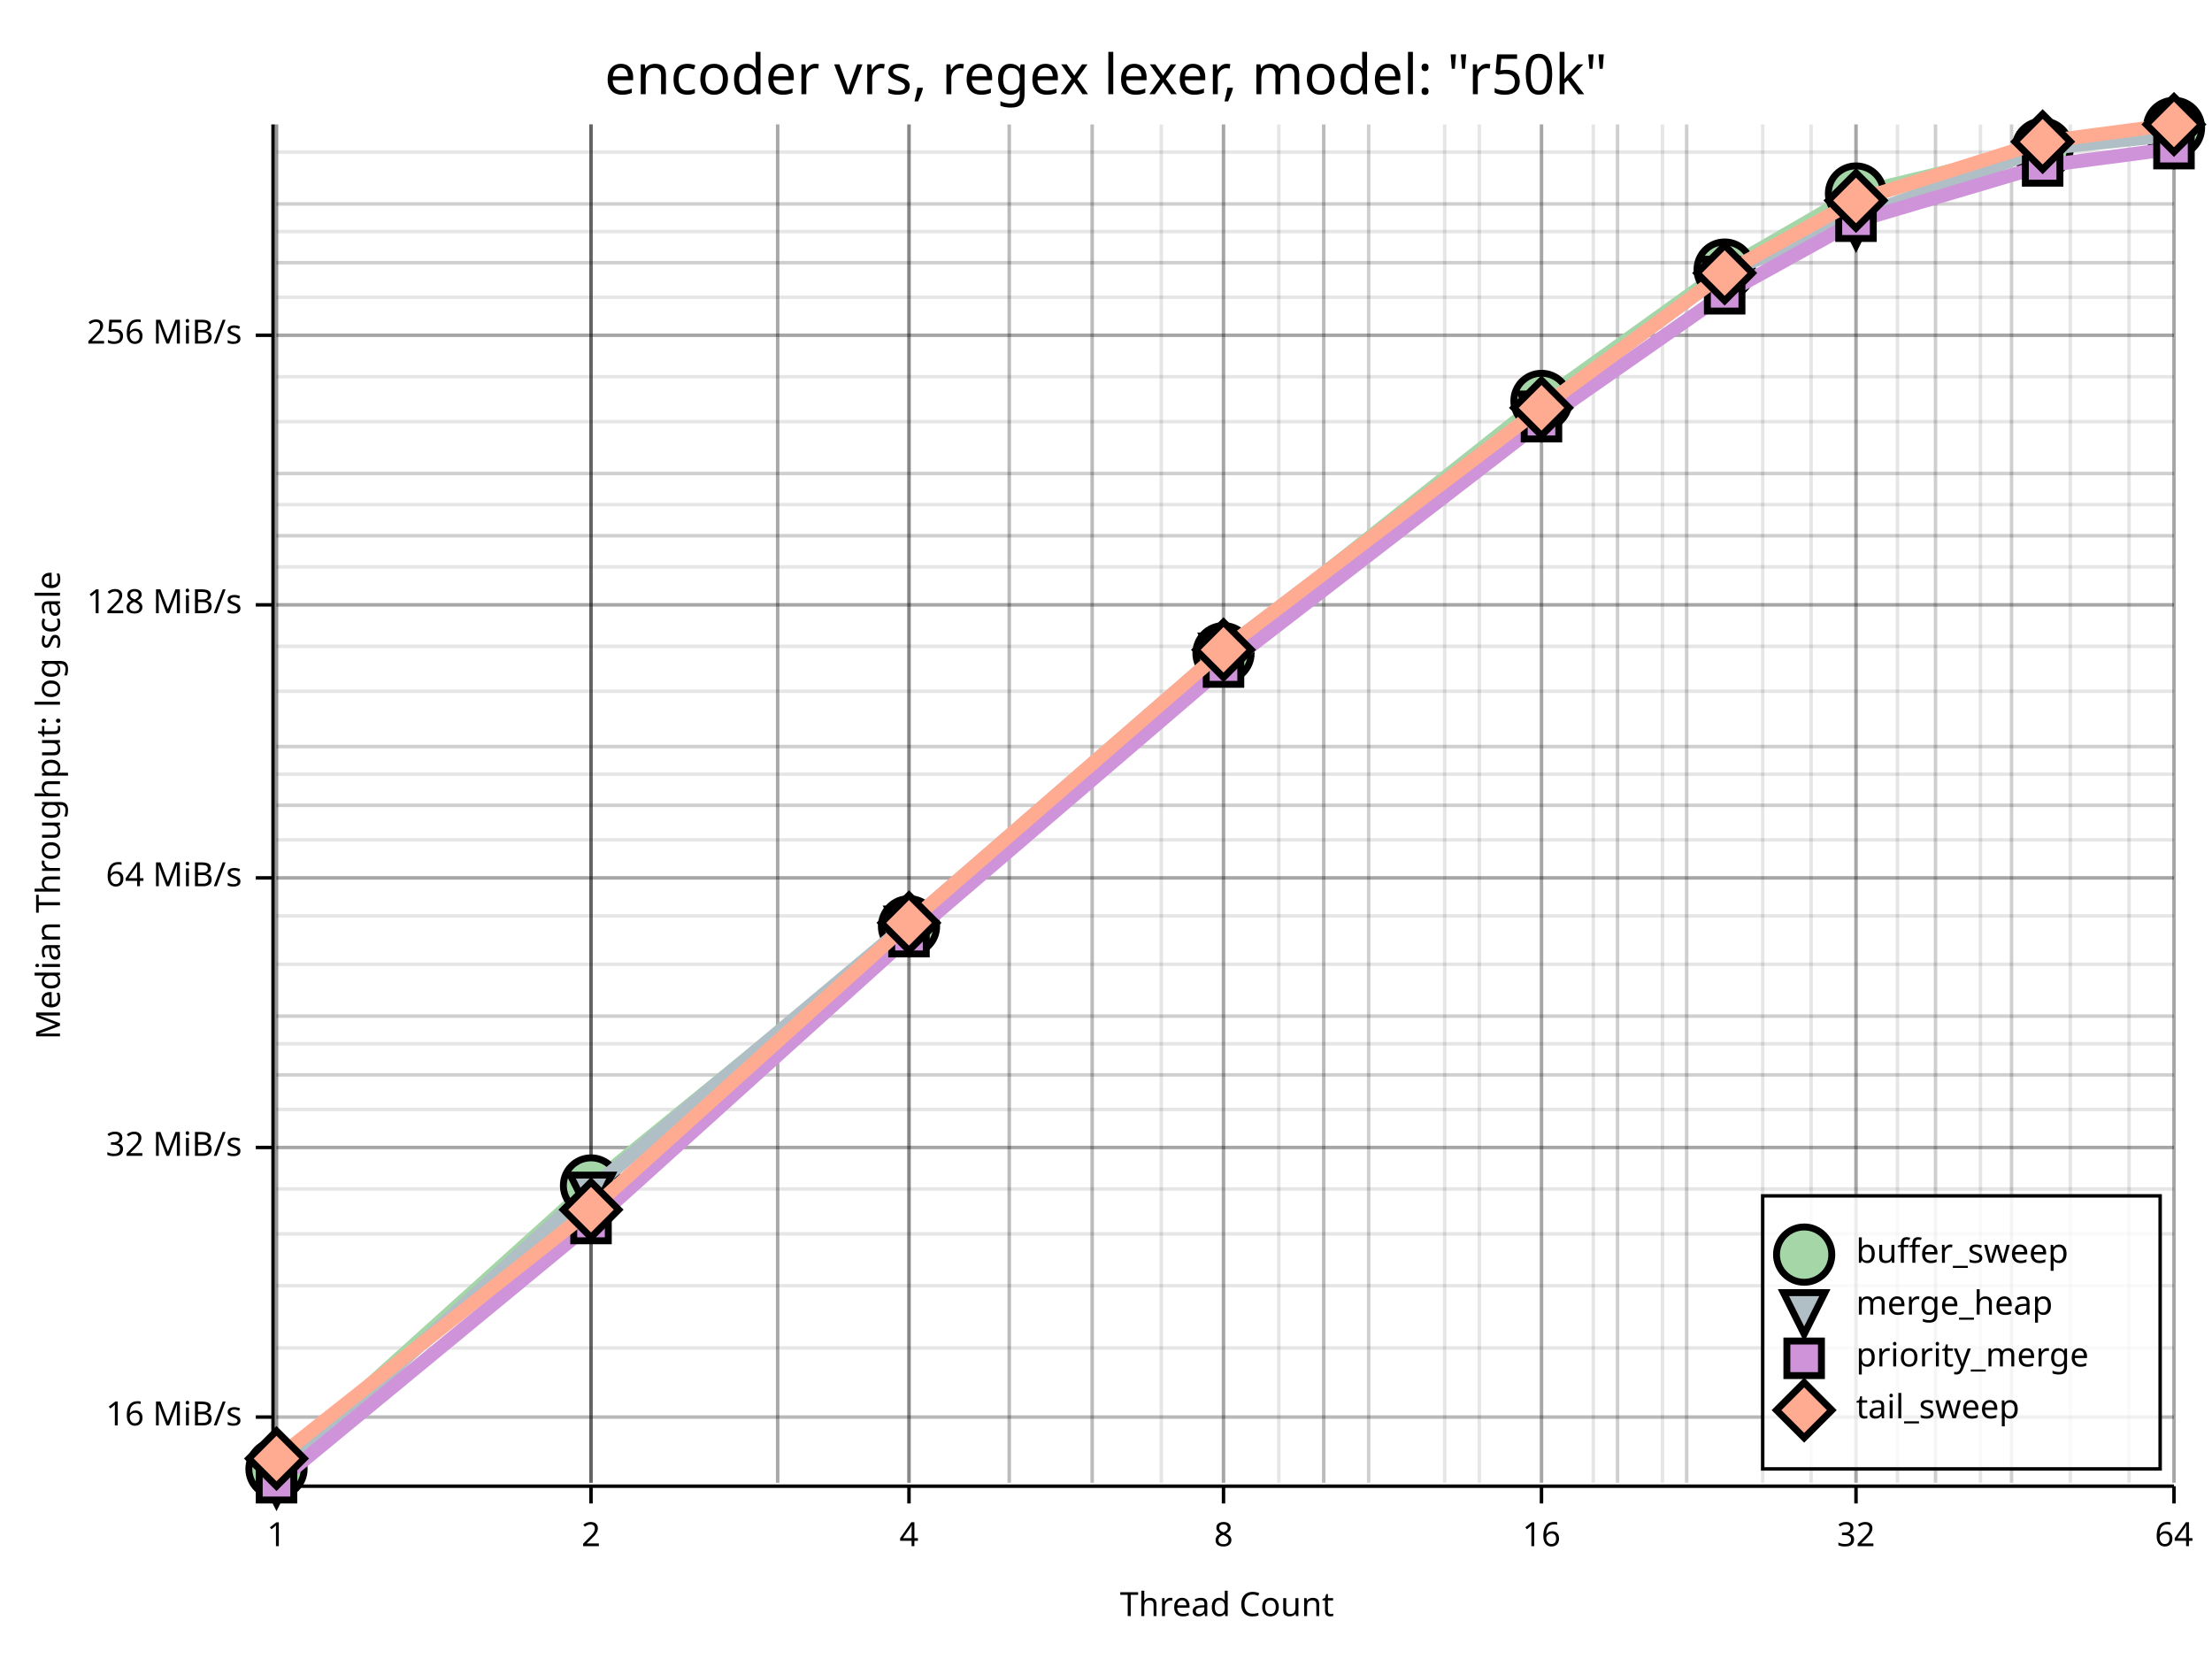
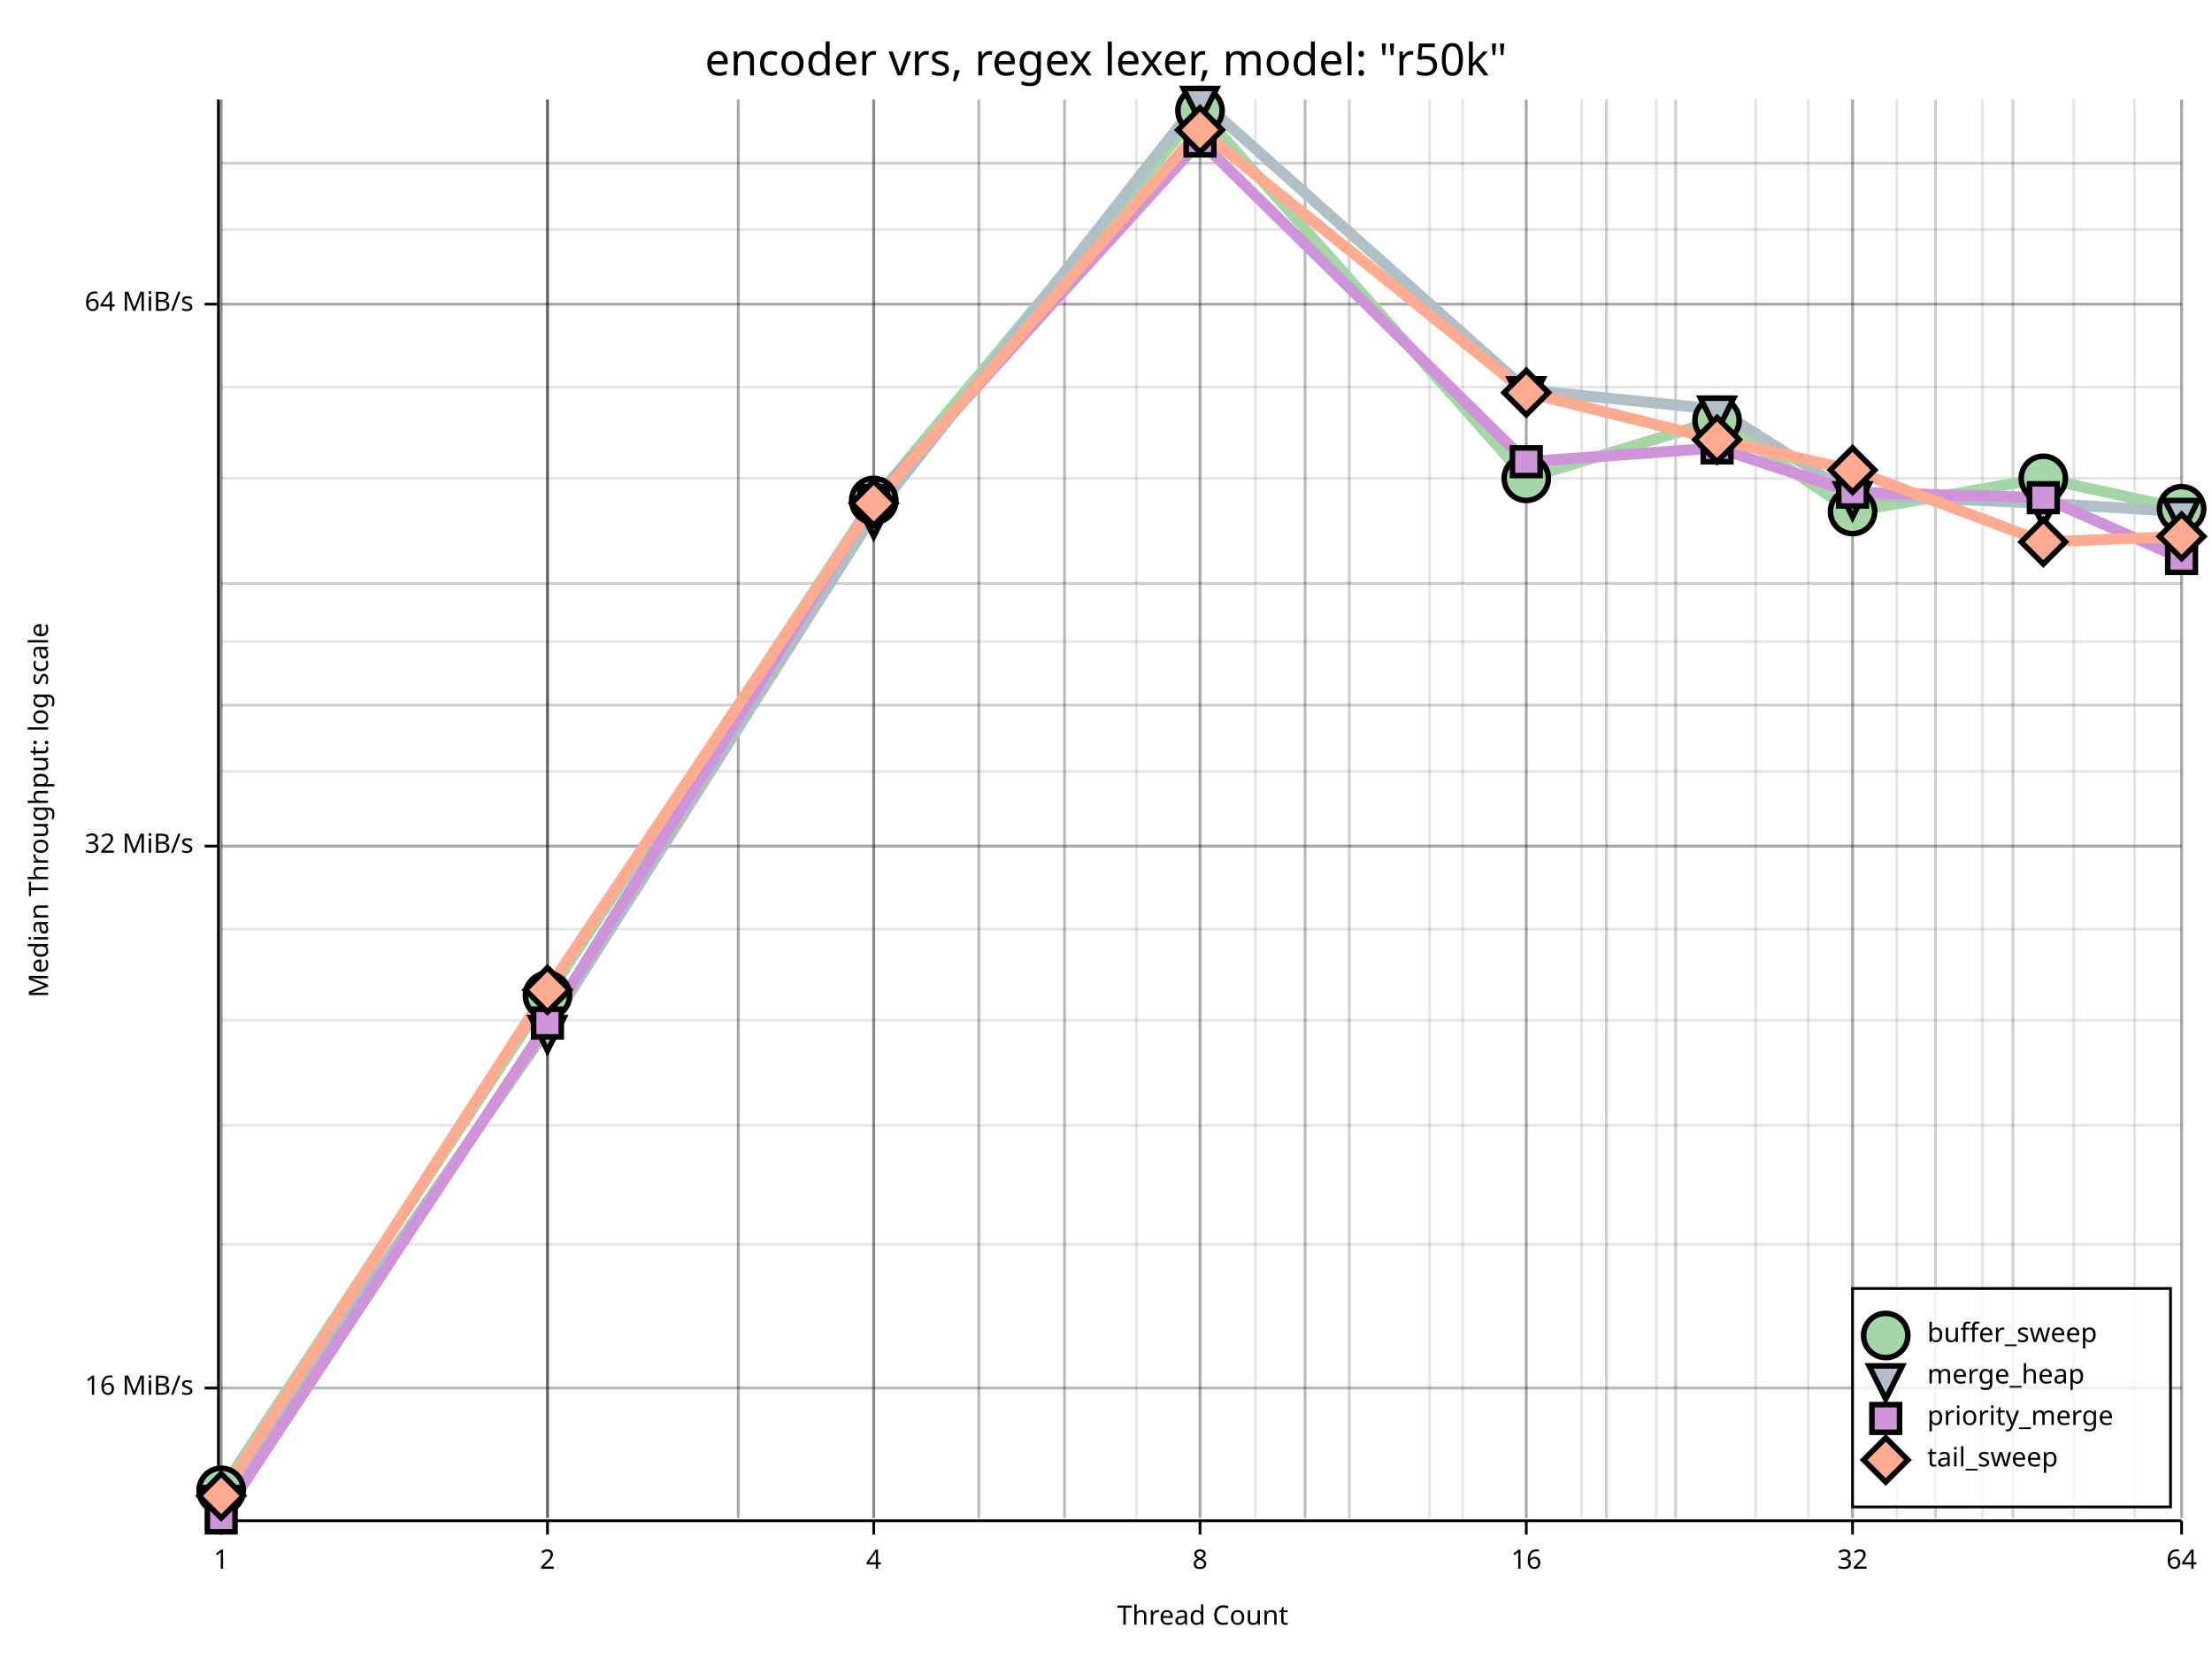
- <svg xmlns="http://www.w3.org/2000/svg" width="640" height="480" viewBox="0 0 640 480">
-   <rect x="0" y="0" width="640" height="480" opacity="1" fill="#FFFFFF" stroke="none" />
-   <text x="320" y="15" dy="0.76em" text-anchor="middle" font-family="sans-serif" font-size="16.129" opacity="1" fill="#000000">
+ <svg xmlns="http://www.w3.org/2000/svg" width="800" height="600" viewBox="0 0 800 600">
+   <rect x="0" y="0" width="800" height="600" opacity="1" fill="#FFFFFF" stroke="none" />
+   <text x="400" y="15" dy="0.76em" text-anchor="middle" font-family="sans-serif" font-size="16.129" opacity="1" fill="#000000">
encoder vrs, regex lexer, model: "r50k"
</text>
-   <line opacity="0.1" stroke="#000000" stroke-width="1" x1="80" y1="429" x2="80" y2="36" />
-   <line opacity="0.1" stroke="#000000" stroke-width="1" x1="80" y1="429" x2="80" y2="36" />
-   <line opacity="0.1" stroke="#000000" stroke-width="1" x1="80" y1="429" x2="80" y2="36" />
-   <line opacity="0.1" stroke="#000000" stroke-width="1" x1="171" y1="429" x2="171" y2="36" />
-   <line opacity="0.1" stroke="#000000" stroke-width="1" x1="171" y1="429" x2="171" y2="36" />
-   <line opacity="0.1" stroke="#000000" stroke-width="1" x1="171" y1="429" x2="171" y2="36" />
-   <line opacity="0.1" stroke="#000000" stroke-width="1" x1="171" y1="429" x2="171" y2="36" />
-   <line opacity="0.1" stroke="#000000" stroke-width="1" x1="171" y1="429" x2="171" y2="36" />
-   <line opacity="0.1" stroke="#000000" stroke-width="1" x1="225" y1="429" x2="225" y2="36" />
-   <line opacity="0.1" stroke="#000000" stroke-width="1" x1="225" y1="429" x2="225" y2="36" />
-   <line opacity="0.1" stroke="#000000" stroke-width="1" x1="171" y1="429" x2="171" y2="36" />
-   <line opacity="0.1" stroke="#000000" stroke-width="1" x1="171" y1="429" x2="171" y2="36" />
-   <line opacity="0.1" stroke="#000000" stroke-width="1" x1="225" y1="429" x2="225" y2="36" />
-   <line opacity="0.1" stroke="#000000" stroke-width="1" x1="225" y1="429" x2="225" y2="36" />
-   <line opacity="0.1" stroke="#000000" stroke-width="1" x1="263" y1="429" x2="263" y2="36" />
-   <line opacity="0.1" stroke="#000000" stroke-width="1" x1="263" y1="429" x2="263" y2="36" />
-   <line opacity="0.1" stroke="#000000" stroke-width="1" x1="263" y1="429" x2="263" y2="36" />
-   <line opacity="0.1" stroke="#000000" stroke-width="1" x1="292" y1="429" x2="292" y2="36" />
-   <line opacity="0.1" stroke="#000000" stroke-width="1" x1="292" y1="429" x2="292" y2="36" />
-   <line opacity="0.1" stroke="#000000" stroke-width="1" x1="316" y1="429" x2="316" y2="36" />
-   <line opacity="0.1" stroke="#000000" stroke-width="1" x1="263" y1="429" x2="263" y2="36" />
-   <line opacity="0.1" stroke="#000000" stroke-width="1" x1="292" y1="429" x2="292" y2="36" />
-   <line opacity="0.1" stroke="#000000" stroke-width="1" x1="316" y1="429" x2="316" y2="36" />
-   <line opacity="0.1" stroke="#000000" stroke-width="1" x1="316" y1="429" x2="316" y2="36" />
-   <line opacity="0.1" stroke="#000000" stroke-width="1" x1="336" y1="429" x2="336" y2="36" />
-   <line opacity="0.1" stroke="#000000" stroke-width="1" x1="354" y1="429" x2="354" y2="36" />
-   <line opacity="0.1" stroke="#000000" stroke-width="1" x1="370" y1="429" x2="370" y2="36" />
-   <line opacity="0.1" stroke="#000000" stroke-width="1" x1="383" y1="429" x2="383" y2="36" />
-   <line opacity="0.1" stroke="#000000" stroke-width="1" x1="383" y1="429" x2="383" y2="36" />
-   <line opacity="0.1" stroke="#000000" stroke-width="1" x1="396" y1="429" x2="396" y2="36" />
-   <line opacity="0.1" stroke="#000000" stroke-width="1" x1="354" y1="429" x2="354" y2="36" />
-   <line opacity="0.1" stroke="#000000" stroke-width="1" x1="383" y1="429" x2="383" y2="36" />
-   <line opacity="0.1" stroke="#000000" stroke-width="1" x1="396" y1="429" x2="396" y2="36" />
-   <line opacity="0.1" stroke="#000000" stroke-width="1" x1="418" y1="429" x2="418" y2="36" />
-   <line opacity="0.1" stroke="#000000" stroke-width="1" x1="428" y1="429" x2="428" y2="36" />
-   <line opacity="0.1" stroke="#000000" stroke-width="1" x1="446" y1="429" x2="446" y2="36" />
-   <line opacity="0.1" stroke="#000000" stroke-width="1" x1="461" y1="429" x2="461" y2="36" />
-   <line opacity="0.1" stroke="#000000" stroke-width="1" x1="468" y1="429" x2="468" y2="36" />
-   <line opacity="0.1" stroke="#000000" stroke-width="1" x1="481" y1="429" x2="481" y2="36" />
-   <line opacity="0.1" stroke="#000000" stroke-width="1" x1="488" y1="429" x2="488" y2="36" />
-   <line opacity="0.1" stroke="#000000" stroke-width="1" x1="446" y1="429" x2="446" y2="36" />
-   <line opacity="0.1" stroke="#000000" stroke-width="1" x1="468" y1="429" x2="468" y2="36" />
-   <line opacity="0.1" stroke="#000000" stroke-width="1" x1="488" y1="429" x2="488" y2="36" />
-   <line opacity="0.1" stroke="#000000" stroke-width="1" x1="510" y1="429" x2="510" y2="36" />
-   <line opacity="0.1" stroke="#000000" stroke-width="1" x1="524" y1="429" x2="524" y2="36" />
-   <line opacity="0.1" stroke="#000000" stroke-width="1" x1="537" y1="429" x2="537" y2="36" />
-   <line opacity="0.1" stroke="#000000" stroke-width="1" x1="549" y1="429" x2="549" y2="36" />
-   <line opacity="0.1" stroke="#000000" stroke-width="1" x1="560" y1="429" x2="560" y2="36" />
-   <line opacity="0.1" stroke="#000000" stroke-width="1" x1="573" y1="429" x2="573" y2="36" />
-   <line opacity="0.1" stroke="#000000" stroke-width="1" x1="582" y1="429" x2="582" y2="36" />
-   <line opacity="0.1" stroke="#000000" stroke-width="1" x1="537" y1="429" x2="537" y2="36" />
-   <line opacity="0.1" stroke="#000000" stroke-width="1" x1="560" y1="429" x2="560" y2="36" />
-   <line opacity="0.1" stroke="#000000" stroke-width="1" x1="582" y1="429" x2="582" y2="36" />
-   <line opacity="0.1" stroke="#000000" stroke-width="1" x1="599" y1="429" x2="599" y2="36" />
-   <line opacity="0.1" stroke="#000000" stroke-width="1" x1="616" y1="429" x2="616" y2="36" />
-   <line opacity="0.1" stroke="#000000" stroke-width="1" x1="629" y1="429" x2="629" y2="36" />
-   <line opacity="0.1" stroke="#000000" stroke-width="1" x1="629" y1="429" x2="629" y2="36" />
-   <line opacity="0.1" stroke="#000000" stroke-width="1" x1="80" y1="410" x2="629" y2="410" />
-   <line opacity="0.1" stroke="#000000" stroke-width="1" x1="80" y1="390" x2="629" y2="390" />
-   <line opacity="0.1" stroke="#000000" stroke-width="1" x1="80" y1="372" x2="629" y2="372" />
-   <line opacity="0.1" stroke="#000000" stroke-width="1" x1="80" y1="357" x2="629" y2="357" />
-   <line opacity="0.1" stroke="#000000" stroke-width="1" x1="80" y1="344" x2="629" y2="344" />
-   <line opacity="0.1" stroke="#000000" stroke-width="1" x1="80" y1="332" x2="629" y2="332" />
-   <line opacity="0.1" stroke="#000000" stroke-width="1" x1="80" y1="321" x2="629" y2="321" />
-   <line opacity="0.1" stroke="#000000" stroke-width="1" x1="80" y1="311" x2="629" y2="311" />
-   <line opacity="0.1" stroke="#000000" stroke-width="1" x1="80" y1="302" x2="629" y2="302" />
-   <line opacity="0.1" stroke="#000000" stroke-width="1" x1="80" y1="294" x2="629" y2="294" />
-   <line opacity="0.1" stroke="#000000" stroke-width="1" x1="80" y1="332" x2="629" y2="332" />
-   <line opacity="0.1" stroke="#000000" stroke-width="1" x1="80" y1="311" x2="629" y2="311" />
-   <line opacity="0.1" stroke="#000000" stroke-width="1" x1="80" y1="294" x2="629" y2="294" />
-   <line opacity="0.1" stroke="#000000" stroke-width="1" x1="80" y1="279" x2="629" y2="279" />
-   <line opacity="0.1" stroke="#000000" stroke-width="1" x1="80" y1="265" x2="629" y2="265" />
-   <line opacity="0.1" stroke="#000000" stroke-width="1" x1="80" y1="254" x2="629" y2="254" />
-   <line opacity="0.1" stroke="#000000" stroke-width="1" x1="80" y1="243" x2="629" y2="243" />
-   <line opacity="0.1" stroke="#000000" stroke-width="1" x1="80" y1="233" x2="629" y2="233" />
-   <line opacity="0.1" stroke="#000000" stroke-width="1" x1="80" y1="224" x2="629" y2="224" />
-   <line opacity="0.1" stroke="#000000" stroke-width="1" x1="80" y1="216" x2="629" y2="216" />
-   <line opacity="0.1" stroke="#000000" stroke-width="1" x1="80" y1="254" x2="629" y2="254" />
-   <line opacity="0.1" stroke="#000000" stroke-width="1" x1="80" y1="233" x2="629" y2="233" />
-   <line opacity="0.1" stroke="#000000" stroke-width="1" x1="80" y1="216" x2="629" y2="216" />
-   <line opacity="0.1" stroke="#000000" stroke-width="1" x1="80" y1="200" x2="629" y2="200" />
-   <line opacity="0.1" stroke="#000000" stroke-width="1" x1="80" y1="187" x2="629" y2="187" />
-   <line opacity="0.1" stroke="#000000" stroke-width="1" x1="80" y1="175" x2="629" y2="175" />
-   <line opacity="0.1" stroke="#000000" stroke-width="1" x1="80" y1="164" x2="629" y2="164" />
-   <line opacity="0.1" stroke="#000000" stroke-width="1" x1="80" y1="155" x2="629" y2="155" />
-   <line opacity="0.1" stroke="#000000" stroke-width="1" x1="80" y1="146" x2="629" y2="146" />
-   <line opacity="0.1" stroke="#000000" stroke-width="1" x1="80" y1="137" x2="629" y2="137" />
-   <line opacity="0.1" stroke="#000000" stroke-width="1" x1="80" y1="175" x2="629" y2="175" />
-   <line opacity="0.1" stroke="#000000" stroke-width="1" x1="80" y1="155" x2="629" y2="155" />
-   <line opacity="0.1" stroke="#000000" stroke-width="1" x1="80" y1="137" x2="629" y2="137" />
-   <line opacity="0.1" stroke="#000000" stroke-width="1" x1="80" y1="122" x2="629" y2="122" />
-   <line opacity="0.1" stroke="#000000" stroke-width="1" x1="80" y1="109" x2="629" y2="109" />
-   <line opacity="0.1" stroke="#000000" stroke-width="1" x1="80" y1="97" x2="629" y2="97" />
-   <line opacity="0.1" stroke="#000000" stroke-width="1" x1="80" y1="86" x2="629" y2="86" />
-   <line opacity="0.1" stroke="#000000" stroke-width="1" x1="80" y1="76" x2="629" y2="76" />
-   <line opacity="0.1" stroke="#000000" stroke-width="1" x1="80" y1="67" x2="629" y2="67" />
-   <line opacity="0.1" stroke="#000000" stroke-width="1" x1="80" y1="59" x2="629" y2="59" />
-   <line opacity="0.1" stroke="#000000" stroke-width="1" x1="80" y1="97" x2="629" y2="97" />
-   <line opacity="0.1" stroke="#000000" stroke-width="1" x1="80" y1="76" x2="629" y2="76" />
-   <line opacity="0.1" stroke="#000000" stroke-width="1" x1="80" y1="59" x2="629" y2="59" />
-   <line opacity="0.1" stroke="#000000" stroke-width="1" x1="80" y1="44" x2="629" y2="44" />
-   <text x="10" y="233" dy="0.76em" text-anchor="middle" font-family="sans-serif" font-size="9.677" opacity="1" fill="#000000" transform="rotate(270, 10, 233)">
+   <line opacity="0.1" stroke="#000000" stroke-width="1" x1="80" y1="549" x2="80" y2="36" />
+   <line opacity="0.1" stroke="#000000" stroke-width="1" x1="80" y1="549" x2="80" y2="36" />
+   <line opacity="0.1" stroke="#000000" stroke-width="1" x1="80" y1="549" x2="80" y2="36" />
+   <line opacity="0.1" stroke="#000000" stroke-width="1" x1="198" y1="549" x2="198" y2="36" />
+   <line opacity="0.1" stroke="#000000" stroke-width="1" x1="198" y1="549" x2="198" y2="36" />
+   <line opacity="0.1" stroke="#000000" stroke-width="1" x1="198" y1="549" x2="198" y2="36" />
+   <line opacity="0.1" stroke="#000000" stroke-width="1" x1="198" y1="549" x2="198" y2="36" />
+   <line opacity="0.1" stroke="#000000" stroke-width="1" x1="198" y1="549" x2="198" y2="36" />
+   <line opacity="0.1" stroke="#000000" stroke-width="1" x1="267" y1="549" x2="267" y2="36" />
+   <line opacity="0.1" stroke="#000000" stroke-width="1" x1="267" y1="549" x2="267" y2="36" />
+   <line opacity="0.1" stroke="#000000" stroke-width="1" x1="198" y1="549" x2="198" y2="36" />
+   <line opacity="0.1" stroke="#000000" stroke-width="1" x1="198" y1="549" x2="198" y2="36" />
+   <line opacity="0.1" stroke="#000000" stroke-width="1" x1="267" y1="549" x2="267" y2="36" />
+   <line opacity="0.1" stroke="#000000" stroke-width="1" x1="267" y1="549" x2="267" y2="36" />
+   <line opacity="0.1" stroke="#000000" stroke-width="1" x1="316" y1="549" x2="316" y2="36" />
+   <line opacity="0.1" stroke="#000000" stroke-width="1" x1="316" y1="549" x2="316" y2="36" />
+   <line opacity="0.1" stroke="#000000" stroke-width="1" x1="316" y1="549" x2="316" y2="36" />
+   <line opacity="0.1" stroke="#000000" stroke-width="1" x1="354" y1="549" x2="354" y2="36" />
+   <line opacity="0.1" stroke="#000000" stroke-width="1" x1="354" y1="549" x2="354" y2="36" />
+   <line opacity="0.1" stroke="#000000" stroke-width="1" x1="385" y1="549" x2="385" y2="36" />
+   <line opacity="0.1" stroke="#000000" stroke-width="1" x1="316" y1="549" x2="316" y2="36" />
+   <line opacity="0.1" stroke="#000000" stroke-width="1" x1="354" y1="549" x2="354" y2="36" />
+   <line opacity="0.1" stroke="#000000" stroke-width="1" x1="385" y1="549" x2="385" y2="36" />
+   <line opacity="0.1" stroke="#000000" stroke-width="1" x1="385" y1="549" x2="385" y2="36" />
+   <line opacity="0.1" stroke="#000000" stroke-width="1" x1="411" y1="549" x2="411" y2="36" />
+   <line opacity="0.1" stroke="#000000" stroke-width="1" x1="434" y1="549" x2="434" y2="36" />
+   <line opacity="0.1" stroke="#000000" stroke-width="1" x1="454" y1="549" x2="454" y2="36" />
+   <line opacity="0.1" stroke="#000000" stroke-width="1" x1="472" y1="549" x2="472" y2="36" />
+   <line opacity="0.1" stroke="#000000" stroke-width="1" x1="472" y1="549" x2="472" y2="36" />
+   <line opacity="0.1" stroke="#000000" stroke-width="1" x1="488" y1="549" x2="488" y2="36" />
+   <line opacity="0.1" stroke="#000000" stroke-width="1" x1="434" y1="549" x2="434" y2="36" />
+   <line opacity="0.1" stroke="#000000" stroke-width="1" x1="472" y1="549" x2="472" y2="36" />
+   <line opacity="0.1" stroke="#000000" stroke-width="1" x1="488" y1="549" x2="488" y2="36" />
+   <line opacity="0.1" stroke="#000000" stroke-width="1" x1="517" y1="549" x2="517" y2="36" />
+   <line opacity="0.1" stroke="#000000" stroke-width="1" x1="529" y1="549" x2="529" y2="36" />
+   <line opacity="0.1" stroke="#000000" stroke-width="1" x1="552" y1="549" x2="552" y2="36" />
+   <line opacity="0.1" stroke="#000000" stroke-width="1" x1="572" y1="549" x2="572" y2="36" />
+   <line opacity="0.1" stroke="#000000" stroke-width="1" x1="581" y1="549" x2="581" y2="36" />
+   <line opacity="0.1" stroke="#000000" stroke-width="1" x1="599" y1="549" x2="599" y2="36" />
+   <line opacity="0.1" stroke="#000000" stroke-width="1" x1="606" y1="549" x2="606" y2="36" />
+   <line opacity="0.1" stroke="#000000" stroke-width="1" x1="552" y1="549" x2="552" y2="36" />
+   <line opacity="0.1" stroke="#000000" stroke-width="1" x1="581" y1="549" x2="581" y2="36" />
+   <line opacity="0.1" stroke="#000000" stroke-width="1" x1="606" y1="549" x2="606" y2="36" />
+   <line opacity="0.1" stroke="#000000" stroke-width="1" x1="635" y1="549" x2="635" y2="36" />
+   <line opacity="0.1" stroke="#000000" stroke-width="1" x1="654" y1="549" x2="654" y2="36" />
+   <line opacity="0.1" stroke="#000000" stroke-width="1" x1="670" y1="549" x2="670" y2="36" />
+   <line opacity="0.1" stroke="#000000" stroke-width="1" x1="686" y1="549" x2="686" y2="36" />
+   <line opacity="0.1" stroke="#000000" stroke-width="1" x1="700" y1="549" x2="700" y2="36" />
+   <line opacity="0.1" stroke="#000000" stroke-width="1" x1="717" y1="549" x2="717" y2="36" />
+   <line opacity="0.1" stroke="#000000" stroke-width="1" x1="728" y1="549" x2="728" y2="36" />
+   <line opacity="0.1" stroke="#000000" stroke-width="1" x1="670" y1="549" x2="670" y2="36" />
+   <line opacity="0.1" stroke="#000000" stroke-width="1" x1="700" y1="549" x2="700" y2="36" />
+   <line opacity="0.1" stroke="#000000" stroke-width="1" x1="728" y1="549" x2="728" y2="36" />
+   <line opacity="0.1" stroke="#000000" stroke-width="1" x1="750" y1="549" x2="750" y2="36" />
+   <line opacity="0.1" stroke="#000000" stroke-width="1" x1="772" y1="549" x2="772" y2="36" />
+   <line opacity="0.1" stroke="#000000" stroke-width="1" x1="789" y1="549" x2="789" y2="36" />
+   <line opacity="0.1" stroke="#000000" stroke-width="1" x1="789" y1="549" x2="789" y2="36" />
+   <line opacity="0.1" stroke="#000000" stroke-width="1" x1="80" y1="502" x2="789" y2="502" />
+   <line opacity="0.1" stroke="#000000" stroke-width="1" x1="80" y1="450" x2="789" y2="450" />
+   <line opacity="0.1" stroke="#000000" stroke-width="1" x1="80" y1="407" x2="789" y2="407" />
+   <line opacity="0.1" stroke="#000000" stroke-width="1" x1="80" y1="369" x2="789" y2="369" />
+   <line opacity="0.1" stroke="#000000" stroke-width="1" x1="80" y1="336" x2="789" y2="336" />
+   <line opacity="0.1" stroke="#000000" stroke-width="1" x1="80" y1="306" x2="789" y2="306" />
+   <line opacity="0.1" stroke="#000000" stroke-width="1" x1="80" y1="279" x2="789" y2="279" />
+   <line opacity="0.1" stroke="#000000" stroke-width="1" x1="80" y1="255" x2="789" y2="255" />
+   <line opacity="0.1" stroke="#000000" stroke-width="1" x1="80" y1="232" x2="789" y2="232" />
+   <line opacity="0.1" stroke="#000000" stroke-width="1" x1="80" y1="211" x2="789" y2="211" />
+   <line opacity="0.1" stroke="#000000" stroke-width="1" x1="80" y1="306" x2="789" y2="306" />
+   <line opacity="0.1" stroke="#000000" stroke-width="1" x1="80" y1="255" x2="789" y2="255" />
+   <line opacity="0.1" stroke="#000000" stroke-width="1" x1="80" y1="211" x2="789" y2="211" />
+   <line opacity="0.1" stroke="#000000" stroke-width="1" x1="80" y1="173" x2="789" y2="173" />
+   <line opacity="0.1" stroke="#000000" stroke-width="1" x1="80" y1="140" x2="789" y2="140" />
+   <line opacity="0.1" stroke="#000000" stroke-width="1" x1="80" y1="110" x2="789" y2="110" />
+   <line opacity="0.1" stroke="#000000" stroke-width="1" x1="80" y1="83" x2="789" y2="83" />
+   <line opacity="0.1" stroke="#000000" stroke-width="1" x1="80" y1="59" x2="789" y2="59" />
+   <line opacity="0.1" stroke="#000000" stroke-width="1" x1="80" y1="110" x2="789" y2="110" />
+   <line opacity="0.1" stroke="#000000" stroke-width="1" x1="80" y1="59" x2="789" y2="59" />
+   <text x="10" y="293" dy="0.76em" text-anchor="middle" font-family="sans-serif" font-size="9.677" opacity="1" fill="#000000" transform="rotate(270, 10, 293)">
Median Throughput: log scale
</text>
-   <text x="355" y="470" dy="-0.5ex" text-anchor="middle" font-family="sans-serif" font-size="9.677" opacity="1" fill="#000000">
+   <text x="435" y="590" dy="-0.5ex" text-anchor="middle" font-family="sans-serif" font-size="9.677" opacity="1" fill="#000000">
Thread Count
</text>
-   <line opacity="0.2" stroke="#000000" stroke-width="1" x1="80" y1="429" x2="80" y2="36" />
-   <line opacity="0.2" stroke="#000000" stroke-width="1" x1="171" y1="429" x2="171" y2="36" />
-   <line opacity="0.2" stroke="#000000" stroke-width="1" x1="263" y1="429" x2="263" y2="36" />
-   <line opacity="0.2" stroke="#000000" stroke-width="1" x1="354" y1="429" x2="354" y2="36" />
-   <line opacity="0.2" stroke="#000000" stroke-width="1" x1="446" y1="429" x2="446" y2="36" />
-   <line opacity="0.2" stroke="#000000" stroke-width="1" x1="537" y1="429" x2="537" y2="36" />
-   <line opacity="0.2" stroke="#000000" stroke-width="1" x1="629" y1="429" x2="629" y2="36" />
-   <line opacity="0.2" stroke="#000000" stroke-width="1" x1="80" y1="410" x2="629" y2="410" />
-   <line opacity="0.2" stroke="#000000" stroke-width="1" x1="80" y1="332" x2="629" y2="332" />
-   <line opacity="0.2" stroke="#000000" stroke-width="1" x1="80" y1="254" x2="629" y2="254" />
-   <line opacity="0.2" stroke="#000000" stroke-width="1" x1="80" y1="175" x2="629" y2="175" />
-   <line opacity="0.2" stroke="#000000" stroke-width="1" x1="80" y1="97" x2="629" y2="97" />
-   <polyline fill="none" opacity="1" stroke="#000000" stroke-width="1" points="79,36 79,429 " />
-   <text x="70" y="410" dy="0.5ex" text-anchor="end" font-family="sans-serif" font-size="9.677" opacity="1" fill="#000000">
+   <line opacity="0.2" stroke="#000000" stroke-width="1" x1="80" y1="549" x2="80" y2="36" />
+   <line opacity="0.2" stroke="#000000" stroke-width="1" x1="198" y1="549" x2="198" y2="36" />
+   <line opacity="0.2" stroke="#000000" stroke-width="1" x1="316" y1="549" x2="316" y2="36" />
+   <line opacity="0.2" stroke="#000000" stroke-width="1" x1="434" y1="549" x2="434" y2="36" />
+   <line opacity="0.2" stroke="#000000" stroke-width="1" x1="552" y1="549" x2="552" y2="36" />
+   <line opacity="0.2" stroke="#000000" stroke-width="1" x1="670" y1="549" x2="670" y2="36" />
+   <line opacity="0.2" stroke="#000000" stroke-width="1" x1="789" y1="549" x2="789" y2="36" />
+   <line opacity="0.2" stroke="#000000" stroke-width="1" x1="80" y1="502" x2="789" y2="502" />
+   <line opacity="0.2" stroke="#000000" stroke-width="1" x1="80" y1="306" x2="789" y2="306" />
+   <line opacity="0.2" stroke="#000000" stroke-width="1" x1="80" y1="110" x2="789" y2="110" />
+   <polyline fill="none" opacity="1" stroke="#000000" stroke-width="1" points="79,36 79,549 " />
+   <text x="70" y="502" dy="0.5ex" text-anchor="end" font-family="sans-serif" font-size="9.677" opacity="1" fill="#000000">
16 MiB/s
</text>
-   <polyline fill="none" opacity="1" stroke="#000000" stroke-width="1" points="74,410 79,410 " />
-   <text x="70" y="332" dy="0.5ex" text-anchor="end" font-family="sans-serif" font-size="9.677" opacity="1" fill="#000000">
+   <polyline fill="none" opacity="1" stroke="#000000" stroke-width="1" points="74,502 79,502 " />
+   <text x="70" y="306" dy="0.5ex" text-anchor="end" font-family="sans-serif" font-size="9.677" opacity="1" fill="#000000">
32 MiB/s
</text>
-   <polyline fill="none" opacity="1" stroke="#000000" stroke-width="1" points="74,332 79,332 " />
-   <text x="70" y="254" dy="0.5ex" text-anchor="end" font-family="sans-serif" font-size="9.677" opacity="1" fill="#000000">
+   <polyline fill="none" opacity="1" stroke="#000000" stroke-width="1" points="74,306 79,306 " />
+   <text x="70" y="110" dy="0.5ex" text-anchor="end" font-family="sans-serif" font-size="9.677" opacity="1" fill="#000000">
64 MiB/s
</text>
-   <polyline fill="none" opacity="1" stroke="#000000" stroke-width="1" points="74,254 79,254 " />
-   <text x="70" y="175" dy="0.5ex" text-anchor="end" font-family="sans-serif" font-size="9.677" opacity="1" fill="#000000">
- 128 MiB/s
- </text>
-   <polyline fill="none" opacity="1" stroke="#000000" stroke-width="1" points="74,175 79,175 " />
-   <text x="70" y="97" dy="0.5ex" text-anchor="end" font-family="sans-serif" font-size="9.677" opacity="1" fill="#000000">
- 256 MiB/s
- </text>
-   <polyline fill="none" opacity="1" stroke="#000000" stroke-width="1" points="74,97 79,97 " />
-   <polyline fill="none" opacity="1" stroke="#000000" stroke-width="1" points="80,430 629,430 " />
-   <text x="80" y="440" dy="0.76em" text-anchor="middle" font-family="sans-serif" font-size="9.677" opacity="1" fill="#000000">
+   <polyline fill="none" opacity="1" stroke="#000000" stroke-width="1" points="74,110 79,110 " />
+   <polyline fill="none" opacity="1" stroke="#000000" stroke-width="1" points="80,550 789,550 " />
+   <text x="80" y="560" dy="0.76em" text-anchor="middle" font-family="sans-serif" font-size="9.677" opacity="1" fill="#000000">
1
</text>
-   <polyline fill="none" opacity="1" stroke="#000000" stroke-width="1" points="80,430 80,435 " />
-   <text x="171" y="440" dy="0.76em" text-anchor="middle" font-family="sans-serif" font-size="9.677" opacity="1" fill="#000000">
+   <polyline fill="none" opacity="1" stroke="#000000" stroke-width="1" points="80,550 80,555 " />
+   <text x="198" y="560" dy="0.76em" text-anchor="middle" font-family="sans-serif" font-size="9.677" opacity="1" fill="#000000">
2
</text>
-   <polyline fill="none" opacity="1" stroke="#000000" stroke-width="1" points="171,430 171,435 " />
-   <text x="263" y="440" dy="0.76em" text-anchor="middle" font-family="sans-serif" font-size="9.677" opacity="1" fill="#000000">
+   <polyline fill="none" opacity="1" stroke="#000000" stroke-width="1" points="198,550 198,555 " />
+   <text x="316" y="560" dy="0.76em" text-anchor="middle" font-family="sans-serif" font-size="9.677" opacity="1" fill="#000000">
4
</text>
-   <polyline fill="none" opacity="1" stroke="#000000" stroke-width="1" points="263,430 263,435 " />
-   <text x="354" y="440" dy="0.76em" text-anchor="middle" font-family="sans-serif" font-size="9.677" opacity="1" fill="#000000">
+   <polyline fill="none" opacity="1" stroke="#000000" stroke-width="1" points="316,550 316,555 " />
+   <text x="434" y="560" dy="0.76em" text-anchor="middle" font-family="sans-serif" font-size="9.677" opacity="1" fill="#000000">
8
</text>
-   <polyline fill="none" opacity="1" stroke="#000000" stroke-width="1" points="354,430 354,435 " />
-   <text x="446" y="440" dy="0.76em" text-anchor="middle" font-family="sans-serif" font-size="9.677" opacity="1" fill="#000000">
+   <polyline fill="none" opacity="1" stroke="#000000" stroke-width="1" points="434,550 434,555 " />
+   <text x="552" y="560" dy="0.76em" text-anchor="middle" font-family="sans-serif" font-size="9.677" opacity="1" fill="#000000">
16
</text>
-   <polyline fill="none" opacity="1" stroke="#000000" stroke-width="1" points="446,430 446,435 " />
-   <text x="537" y="440" dy="0.76em" text-anchor="middle" font-family="sans-serif" font-size="9.677" opacity="1" fill="#000000">
+   <polyline fill="none" opacity="1" stroke="#000000" stroke-width="1" points="552,550 552,555 " />
+   <text x="670" y="560" dy="0.76em" text-anchor="middle" font-family="sans-serif" font-size="9.677" opacity="1" fill="#000000">
32
</text>
-   <polyline fill="none" opacity="1" stroke="#000000" stroke-width="1" points="537,430 537,435 " />
-   <text x="629" y="440" dy="0.76em" text-anchor="middle" font-family="sans-serif" font-size="9.677" opacity="1" fill="#000000">
+   <polyline fill="none" opacity="1" stroke="#000000" stroke-width="1" points="670,550 670,555 " />
+   <text x="789" y="560" dy="0.76em" text-anchor="middle" font-family="sans-serif" font-size="9.677" opacity="1" fill="#000000">
64
</text>
-   <polyline fill="none" opacity="1" stroke="#000000" stroke-width="1" points="629,430 629,435 " />
-   <polyline fill="none" opacity="1" stroke="#A5D6A7" stroke-width="4" points="80,425 171,343 263,268 354,189 446,116 499,78 537,56 591,43 629,37 " />
-   <circle cx="80" cy="425" r="8" opacity="1" fill="#A5D6A7" stroke="none" stroke-width="1" />
-   <circle cx="80" cy="425" r="8" opacity="1" fill="none" stroke="#000000" stroke-width="2" />
-   <circle cx="171" cy="343" r="8" opacity="1" fill="#A5D6A7" stroke="none" stroke-width="1" />
-   <circle cx="171" cy="343" r="8" opacity="1" fill="none" stroke="#000000" stroke-width="2" />
-   <circle cx="263" cy="268" r="8" opacity="1" fill="#A5D6A7" stroke="none" stroke-width="1" />
-   <circle cx="263" cy="268" r="8" opacity="1" fill="none" stroke="#000000" stroke-width="2" />
-   <circle cx="354" cy="189" r="8" opacity="1" fill="#A5D6A7" stroke="none" stroke-width="1" />
-   <circle cx="354" cy="189" r="8" opacity="1" fill="none" stroke="#000000" stroke-width="2" />
-   <circle cx="446" cy="116" r="8" opacity="1" fill="#A5D6A7" stroke="none" stroke-width="1" />
-   <circle cx="446" cy="116" r="8" opacity="1" fill="none" stroke="#000000" stroke-width="2" />
-   <circle cx="499" cy="78" r="8" opacity="1" fill="#A5D6A7" stroke="none" stroke-width="1" />
-   <circle cx="499" cy="78" r="8" opacity="1" fill="none" stroke="#000000" stroke-width="2" />
-   <circle cx="537" cy="56" r="8" opacity="1" fill="#A5D6A7" stroke="none" stroke-width="1" />
-   <circle cx="537" cy="56" r="8" opacity="1" fill="none" stroke="#000000" stroke-width="2" />
-   <circle cx="591" cy="43" r="8" opacity="1" fill="#A5D6A7" stroke="none" stroke-width="1" />
-   <circle cx="591" cy="43" r="8" opacity="1" fill="none" stroke="#000000" stroke-width="2" />
-   <circle cx="629" cy="37" r="8" opacity="1" fill="#A5D6A7" stroke="none" stroke-width="1" />
-   <circle cx="629" cy="37" r="8" opacity="1" fill="none" stroke="#000000" stroke-width="2" />
-   <polyline fill="none" opacity="1" stroke="#B0BEC5" stroke-width="4" points="80,427 171,344 263,267 354,188 446,118 499,79 537,63 591,43 629,39 " />
-   <polygon opacity="1" fill="#B0BEC5" points="80,435 86,423 74,423 " />
-   <polyline fill="none" opacity="1" stroke="#000000" stroke-width="2" points="80,435 86,423 74,423 80,435 86,423 " />
-   <polygon opacity="1" fill="#B0BEC5" points="171,352 177,340 165,340 " />
-   <polyline fill="none" opacity="1" stroke="#000000" stroke-width="2" points="171,352 177,340 165,340 171,352 177,340 " />
-   <polygon opacity="1" fill="#B0BEC5" points="263,275 269,263 257,263 " />
-   <polyline fill="none" opacity="1" stroke="#000000" stroke-width="2" points="263,275 269,263 257,263 263,275 269,263 " />
-   <polygon opacity="1" fill="#B0BEC5" points="354,196 360,184 348,184 " />
-   <polyline fill="none" opacity="1" stroke="#000000" stroke-width="2" points="354,196 360,184 348,184 354,196 360,184 " />
-   <polygon opacity="1" fill="#B0BEC5" points="446,126 452,114 440,114 " />
-   <polyline fill="none" opacity="1" stroke="#000000" stroke-width="2" points="446,126 452,114 440,114 446,126 452,114 " />
-   <polygon opacity="1" fill="#B0BEC5" points="499,87 505,75 493,75 " />
-   <polyline fill="none" opacity="1" stroke="#000000" stroke-width="2" points="499,87 505,75 493,75 499,87 505,75 " />
-   <polygon opacity="1" fill="#B0BEC5" points="537,71 543,59 531,59 " />
-   <polyline fill="none" opacity="1" stroke="#000000" stroke-width="2" points="537,71 543,59 531,59 537,71 543,59 " />
-   <polygon opacity="1" fill="#B0BEC5" points="591,51 597,39 585,39 " />
-   <polyline fill="none" opacity="1" stroke="#000000" stroke-width="2" points="591,51 597,39 585,39 591,51 597,39 " />
-   <polygon opacity="1" fill="#B0BEC5" points="629,47 635,35 623,35 " />
-   <polyline fill="none" opacity="1" stroke="#000000" stroke-width="2" points="629,47 635,35 623,35 629,47 635,35 " />
-   <polyline fill="none" opacity="1" stroke="#CE93D8" stroke-width="4" points="80,429 171,354 263,271 354,193 446,122 499,85 537,64 591,48 629,43 " />
-   <polygon opacity="1" fill="#CE93D8" points="75,424 85,424 85,434 75,434 " />
-   <polyline fill="none" opacity="1" stroke="#000000" stroke-width="2" points="75,424 85,424 85,434 75,434 75,424 85,424 " />
-   <polygon opacity="1" fill="#CE93D8" points="166,349 176,349 176,359 166,359 " />
-   <polyline fill="none" opacity="1" stroke="#000000" stroke-width="2" points="166,349 176,349 176,359 166,359 166,349 176,349 " />
-   <polygon opacity="1" fill="#CE93D8" points="258,266 268,266 268,276 258,276 " />
-   <polyline fill="none" opacity="1" stroke="#000000" stroke-width="2" points="258,266 268,266 268,276 258,276 258,266 268,266 " />
-   <polygon opacity="1" fill="#CE93D8" points="349,188 359,188 359,198 349,198 " />
-   <polyline fill="none" opacity="1" stroke="#000000" stroke-width="2" points="349,188 359,188 359,198 349,198 349,188 359,188 " />
-   <polygon opacity="1" fill="#CE93D8" points="441,117 451,117 451,127 441,127 " />
-   <polyline fill="none" opacity="1" stroke="#000000" stroke-width="2" points="441,117 451,117 451,127 441,127 441,117 451,117 " />
-   <polygon opacity="1" fill="#CE93D8" points="494,80 504,80 504,90 494,90 " />
-   <polyline fill="none" opacity="1" stroke="#000000" stroke-width="2" points="494,80 504,80 504,90 494,90 494,80 504,80 " />
-   <polygon opacity="1" fill="#CE93D8" points="532,59 542,59 542,69 532,69 " />
-   <polyline fill="none" opacity="1" stroke="#000000" stroke-width="2" points="532,59 542,59 542,69 532,69 532,59 542,59 " />
-   <polygon opacity="1" fill="#CE93D8" points="586,43 596,43 596,53 586,53 " />
-   <polyline fill="none" opacity="1" stroke="#000000" stroke-width="2" points="586,43 596,43 596,53 586,53 586,43 596,43 " />
-   <polygon opacity="1" fill="#CE93D8" points="624,38 634,38 634,48 624,48 " />
-   <polyline fill="none" opacity="1" stroke="#000000" stroke-width="2" points="624,38 634,38 634,48 624,48 624,38 634,38 " />
-   <polyline fill="none" opacity="1" stroke="#FFAB91" stroke-width="4" points="80,422 171,350 263,267 354,188 446,118 499,79 537,58 591,41 629,36 " />
-   <polygon opacity="1" fill="#FFAB91" points="80,414 88,422 80,430 72,422 " />
-   <polyline fill="none" opacity="1" stroke="#000000" stroke-width="2" points="80,414 88,422 80,430 72,422 80,414 88,422 " />
-   <polygon opacity="1" fill="#FFAB91" points="171,342 179,350 171,358 163,350 " />
-   <polyline fill="none" opacity="1" stroke="#000000" stroke-width="2" points="171,342 179,350 171,358 163,350 171,342 179,350 " />
-   <polygon opacity="1" fill="#FFAB91" points="263,259 271,267 263,275 255,267 " />
-   <polyline fill="none" opacity="1" stroke="#000000" stroke-width="2" points="263,259 271,267 263,275 255,267 263,259 271,267 " />
-   <polygon opacity="1" fill="#FFAB91" points="354,180 362,188 354,196 346,188 " />
-   <polyline fill="none" opacity="1" stroke="#000000" stroke-width="2" points="354,180 362,188 354,196 346,188 354,180 362,188 " />
-   <polygon opacity="1" fill="#FFAB91" points="446,110 454,118 446,126 438,118 " />
-   <polyline fill="none" opacity="1" stroke="#000000" stroke-width="2" points="446,110 454,118 446,126 438,118 446,110 454,118 " />
-   <polygon opacity="1" fill="#FFAB91" points="499,71 507,79 499,87 491,79 " />
-   <polyline fill="none" opacity="1" stroke="#000000" stroke-width="2" points="499,71 507,79 499,87 491,79 499,71 507,79 " />
-   <polygon opacity="1" fill="#FFAB91" points="537,50 545,58 537,66 529,58 " />
-   <polyline fill="none" opacity="1" stroke="#000000" stroke-width="2" points="537,50 545,58 537,66 529,58 537,50 545,58 " />
-   <polygon opacity="1" fill="#FFAB91" points="591,33 599,41 591,49 583,41 " />
-   <polyline fill="none" opacity="1" stroke="#000000" stroke-width="2" points="591,33 599,41 591,49 583,41 591,33 599,41 " />
-   <polygon opacity="1" fill="#FFAB91" points="629,28 637,36 629,44 621,36 " />
-   <polyline fill="none" opacity="1" stroke="#000000" stroke-width="2" points="629,28 637,36 629,44 621,36 629,28 637,36 " />
-   <rect x="510" y="346" width="115" height="79" opacity="0.8" fill="#FFFFFF" stroke="none" />
-   <rect x="510" y="346" width="115" height="79" opacity="1" fill="none" stroke="#000000" />
-   <text x="537" y="358" dy="0.76em" text-anchor="start" font-family="sans-serif" font-size="9.677" opacity="1" fill="#000000">
+   <polyline fill="none" opacity="1" stroke="#000000" stroke-width="1" points="789,550 789,555 " />
+   <polyline fill="none" opacity="1" stroke="#A5D6A7" stroke-width="4" points="80,539 198,360 316,181 434,40 552,173 621,152 670,185 739,173 789,184 " />
+   <polyline fill="none" opacity="1" stroke="#B0BEC5" stroke-width="4" points="80,542 198,372 316,186 434,36 552,141 621,148 670,179 739,182 789,185 " />
+   <polyline fill="none" opacity="1" stroke="#CE93D8" stroke-width="4" points="80,549 198,370 316,181 434,51 552,167 621,162 670,178 739,180 789,202 " />
+   <polyline fill="none" opacity="1" stroke="#FFAB91" stroke-width="4" points="80,541 198,358 316,182 434,47 552,142 621,159 670,170 739,196 789,194 " />
+   <circle cx="80" cy="539" r="8" opacity="1" fill="#A5D6A7" stroke="none" stroke-width="1" />
+   <circle cx="80" cy="539" r="8" opacity="1" fill="none" stroke="#000000" stroke-width="2" />
+   <circle cx="198" cy="360" r="8" opacity="1" fill="#A5D6A7" stroke="none" stroke-width="1" />
+   <circle cx="198" cy="360" r="8" opacity="1" fill="none" stroke="#000000" stroke-width="2" />
+   <circle cx="316" cy="181" r="8" opacity="1" fill="#A5D6A7" stroke="none" stroke-width="1" />
+   <circle cx="316" cy="181" r="8" opacity="1" fill="none" stroke="#000000" stroke-width="2" />
+   <circle cx="434" cy="40" r="8" opacity="1" fill="#A5D6A7" stroke="none" stroke-width="1" />
+   <circle cx="434" cy="40" r="8" opacity="1" fill="none" stroke="#000000" stroke-width="2" />
+   <circle cx="552" cy="173" r="8" opacity="1" fill="#A5D6A7" stroke="none" stroke-width="1" />
+   <circle cx="552" cy="173" r="8" opacity="1" fill="none" stroke="#000000" stroke-width="2" />
+   <circle cx="621" cy="152" r="8" opacity="1" fill="#A5D6A7" stroke="none" stroke-width="1" />
+   <circle cx="621" cy="152" r="8" opacity="1" fill="none" stroke="#000000" stroke-width="2" />
+   <circle cx="670" cy="185" r="8" opacity="1" fill="#A5D6A7" stroke="none" stroke-width="1" />
+   <circle cx="670" cy="185" r="8" opacity="1" fill="none" stroke="#000000" stroke-width="2" />
+   <circle cx="739" cy="173" r="8" opacity="1" fill="#A5D6A7" stroke="none" stroke-width="1" />
+   <circle cx="739" cy="173" r="8" opacity="1" fill="none" stroke="#000000" stroke-width="2" />
+   <circle cx="789" cy="184" r="8" opacity="1" fill="#A5D6A7" stroke="none" stroke-width="1" />
+   <circle cx="789" cy="184" r="8" opacity="1" fill="none" stroke="#000000" stroke-width="2" />
+   <polygon opacity="1" fill="#B0BEC5" points="80,550 86,538 74,538 " />
+   <polyline fill="none" opacity="1" stroke="#000000" stroke-width="2" points="80,550 86,538 74,538 80,550 86,538 " />
+   <polygon opacity="1" fill="#B0BEC5" points="198,380 204,368 192,368 " />
+   <polyline fill="none" opacity="1" stroke="#000000" stroke-width="2" points="198,380 204,368 192,368 198,380 204,368 " />
+   <polygon opacity="1" fill="#B0BEC5" points="316,194 322,182 310,182 " />
+   <polyline fill="none" opacity="1" stroke="#000000" stroke-width="2" points="316,194 322,182 310,182 316,194 322,182 " />
+   <polygon opacity="1" fill="#B0BEC5" points="434,44 440,32 428,32 " />
+   <polyline fill="none" opacity="1" stroke="#000000" stroke-width="2" points="434,44 440,32 428,32 434,44 440,32 " />
+   <polygon opacity="1" fill="#B0BEC5" points="552,149 558,137 546,137 " />
+   <polyline fill="none" opacity="1" stroke="#000000" stroke-width="2" points="552,149 558,137 546,137 552,149 558,137 " />
+   <polygon opacity="1" fill="#B0BEC5" points="621,156 627,144 615,144 " />
+   <polyline fill="none" opacity="1" stroke="#000000" stroke-width="2" points="621,156 627,144 615,144 621,156 627,144 " />
+   <polygon opacity="1" fill="#B0BEC5" points="670,187 676,175 664,175 " />
+   <polyline fill="none" opacity="1" stroke="#000000" stroke-width="2" points="670,187 676,175 664,175 670,187 676,175 " />
+   <polygon opacity="1" fill="#B0BEC5" points="739,190 745,178 733,178 " />
+   <polyline fill="none" opacity="1" stroke="#000000" stroke-width="2" points="739,190 745,178 733,178 739,190 745,178 " />
+   <polygon opacity="1" fill="#B0BEC5" points="789,193 795,181 783,181 " />
+   <polyline fill="none" opacity="1" stroke="#000000" stroke-width="2" points="789,193 795,181 783,181 789,193 795,181 " />
+   <polygon opacity="1" fill="#CE93D8" points="75,544 85,544 85,554 75,554 " />
+   <polyline fill="none" opacity="1" stroke="#000000" stroke-width="2" points="75,544 85,544 85,554 75,554 75,544 85,544 " />
+   <polygon opacity="1" fill="#CE93D8" points="193,365 203,365 203,375 193,375 " />
+   <polyline fill="none" opacity="1" stroke="#000000" stroke-width="2" points="193,365 203,365 203,375 193,375 193,365 203,365 " />
+   <polygon opacity="1" fill="#CE93D8" points="311,176 321,176 321,186 311,186 " />
+   <polyline fill="none" opacity="1" stroke="#000000" stroke-width="2" points="311,176 321,176 321,186 311,186 311,176 321,176 " />
+   <polygon opacity="1" fill="#CE93D8" points="429,46 439,46 439,56 429,56 " />
+   <polyline fill="none" opacity="1" stroke="#000000" stroke-width="2" points="429,46 439,46 439,56 429,56 429,46 439,46 " />
+   <polygon opacity="1" fill="#CE93D8" points="547,162 557,162 557,172 547,172 " />
+   <polyline fill="none" opacity="1" stroke="#000000" stroke-width="2" points="547,162 557,162 557,172 547,172 547,162 557,162 " />
+   <polygon opacity="1" fill="#CE93D8" points="616,157 626,157 626,167 616,167 " />
+   <polyline fill="none" opacity="1" stroke="#000000" stroke-width="2" points="616,157 626,157 626,167 616,167 616,157 626,157 " />
+   <polygon opacity="1" fill="#CE93D8" points="665,173 675,173 675,183 665,183 " />
+   <polyline fill="none" opacity="1" stroke="#000000" stroke-width="2" points="665,173 675,173 675,183 665,183 665,173 675,173 " />
+   <polygon opacity="1" fill="#CE93D8" points="734,175 744,175 744,185 734,185 " />
+   <polyline fill="none" opacity="1" stroke="#000000" stroke-width="2" points="734,175 744,175 744,185 734,185 734,175 744,175 " />
+   <polygon opacity="1" fill="#CE93D8" points="784,197 794,197 794,207 784,207 " />
+   <polyline fill="none" opacity="1" stroke="#000000" stroke-width="2" points="784,197 794,197 794,207 784,207 784,197 794,197 " />
+   <polygon opacity="1" fill="#FFAB91" points="80,533 88,541 80,549 72,541 " />
+   <polyline fill="none" opacity="1" stroke="#000000" stroke-width="2" points="80,533 88,541 80,549 72,541 80,533 88,541 " />
+   <polygon opacity="1" fill="#FFAB91" points="198,350 206,358 198,366 190,358 " />
+   <polyline fill="none" opacity="1" stroke="#000000" stroke-width="2" points="198,350 206,358 198,366 190,358 198,350 206,358 " />
+   <polygon opacity="1" fill="#FFAB91" points="316,174 324,182 316,190 308,182 " />
+   <polyline fill="none" opacity="1" stroke="#000000" stroke-width="2" points="316,174 324,182 316,190 308,182 316,174 324,182 " />
+   <polygon opacity="1" fill="#FFAB91" points="434,39 442,47 434,55 426,47 " />
+   <polyline fill="none" opacity="1" stroke="#000000" stroke-width="2" points="434,39 442,47 434,55 426,47 434,39 442,47 " />
+   <polygon opacity="1" fill="#FFAB91" points="552,134 560,142 552,150 544,142 " />
+   <polyline fill="none" opacity="1" stroke="#000000" stroke-width="2" points="552,134 560,142 552,150 544,142 552,134 560,142 " />
+   <polygon opacity="1" fill="#FFAB91" points="621,151 629,159 621,167 613,159 " />
+   <polyline fill="none" opacity="1" stroke="#000000" stroke-width="2" points="621,151 629,159 621,167 613,159 621,151 629,159 " />
+   <polygon opacity="1" fill="#FFAB91" points="670,162 678,170 670,178 662,170 " />
+   <polyline fill="none" opacity="1" stroke="#000000" stroke-width="2" points="670,162 678,170 670,178 662,170 670,162 678,170 " />
+   <polygon opacity="1" fill="#FFAB91" points="739,188 747,196 739,204 731,196 " />
+   <polyline fill="none" opacity="1" stroke="#000000" stroke-width="2" points="739,188 747,196 739,204 731,196 739,188 747,196 " />
+   <polygon opacity="1" fill="#FFAB91" points="789,186 797,194 789,202 781,194 " />
+   <polyline fill="none" opacity="1" stroke="#000000" stroke-width="2" points="789,186 797,194 789,202 781,194 789,186 797,194 " />
+   <rect x="670" y="466" width="115" height="79" opacity="0.8" fill="#FFFFFF" stroke="none" />
+   <rect x="670" y="466" width="115" height="79" opacity="1" fill="none" stroke="#000000" />
+   <text x="697" y="478" dy="0.76em" text-anchor="start" font-family="sans-serif" font-size="9.677" opacity="1" fill="#000000">
buffer_sweep
</text>
-   <text x="537" y="373" dy="0.76em" text-anchor="start" font-family="sans-serif" font-size="9.677" opacity="1" fill="#000000">
+   <text x="697" y="493" dy="0.76em" text-anchor="start" font-family="sans-serif" font-size="9.677" opacity="1" fill="#000000">
merge_heap
</text>
-   <text x="537" y="388" dy="0.76em" text-anchor="start" font-family="sans-serif" font-size="9.677" opacity="1" fill="#000000">
+   <text x="697" y="508" dy="0.76em" text-anchor="start" font-family="sans-serif" font-size="9.677" opacity="1" fill="#000000">
priority_merge
</text>
-   <text x="537" y="403" dy="0.76em" text-anchor="start" font-family="sans-serif" font-size="9.677" opacity="1" fill="#000000">
+   <text x="697" y="523" dy="0.76em" text-anchor="start" font-family="sans-serif" font-size="9.677" opacity="1" fill="#000000">
tail_sweep
</text>
-   <circle cx="522" cy="363" r="8" opacity="1" fill="#A5D6A7" stroke="none" stroke-width="1" />
-   <circle cx="522" cy="363" r="8" opacity="1" fill="none" stroke="#000000" stroke-width="2" />
-   <polygon opacity="1" fill="#B0BEC5" points="522,386 528,374 516,374 " />
-   <polyline fill="none" opacity="1" stroke="#000000" stroke-width="2" points="522,386 528,374 516,374 522,386 528,374 " />
-   <polygon opacity="1" fill="#CE93D8" points="517,388 527,388 527,398 517,398 " />
-   <polyline fill="none" opacity="1" stroke="#000000" stroke-width="2" points="517,388 527,388 527,398 517,398 517,388 527,388 " />
-   <polygon opacity="1" fill="#FFAB91" points="522,400 530,408 522,416 514,408 " />
-   <polyline fill="none" opacity="1" stroke="#000000" stroke-width="2" points="522,400 530,408 522,416 514,408 522,400 530,408 " />
+   <circle cx="682" cy="483" r="8" opacity="1" fill="#A5D6A7" stroke="none" stroke-width="1" />
+   <circle cx="682" cy="483" r="8" opacity="1" fill="none" stroke="#000000" stroke-width="2" />
+   <polygon opacity="1" fill="#B0BEC5" points="682,506 688,494 676,494 " />
+   <polyline fill="none" opacity="1" stroke="#000000" stroke-width="2" points="682,506 688,494 676,494 682,506 688,494 " />
+   <polygon opacity="1" fill="#CE93D8" points="677,508 687,508 687,518 677,518 " />
+   <polyline fill="none" opacity="1" stroke="#000000" stroke-width="2" points="677,508 687,508 687,518 677,518 677,508 687,508 " />
+   <polygon opacity="1" fill="#FFAB91" points="682,520 690,528 682,536 674,528 " />
+   <polyline fill="none" opacity="1" stroke="#000000" stroke-width="2" points="682,520 690,528 682,536 674,528 682,520 690,528 " />
</svg>
